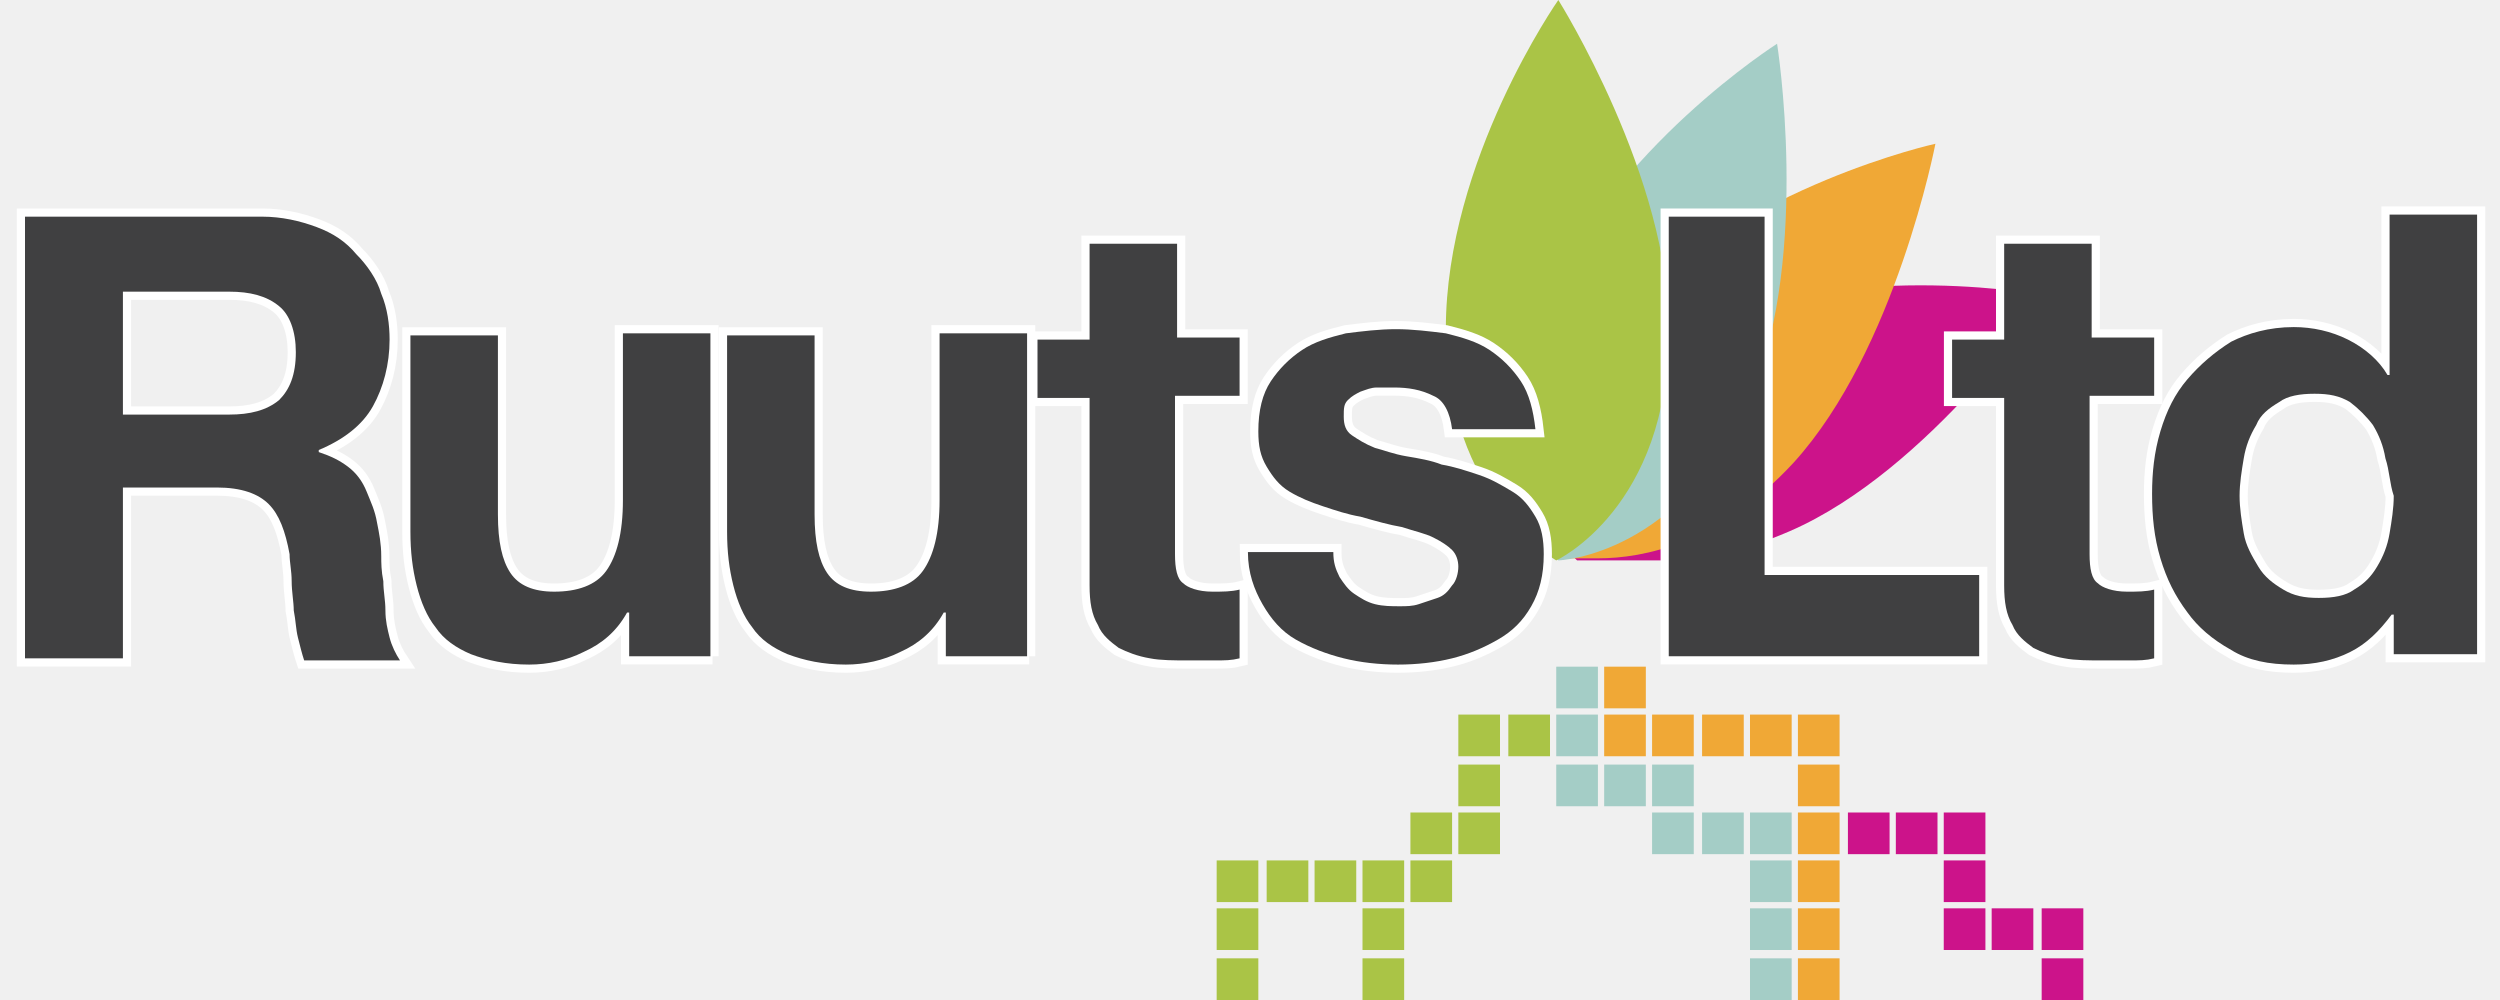
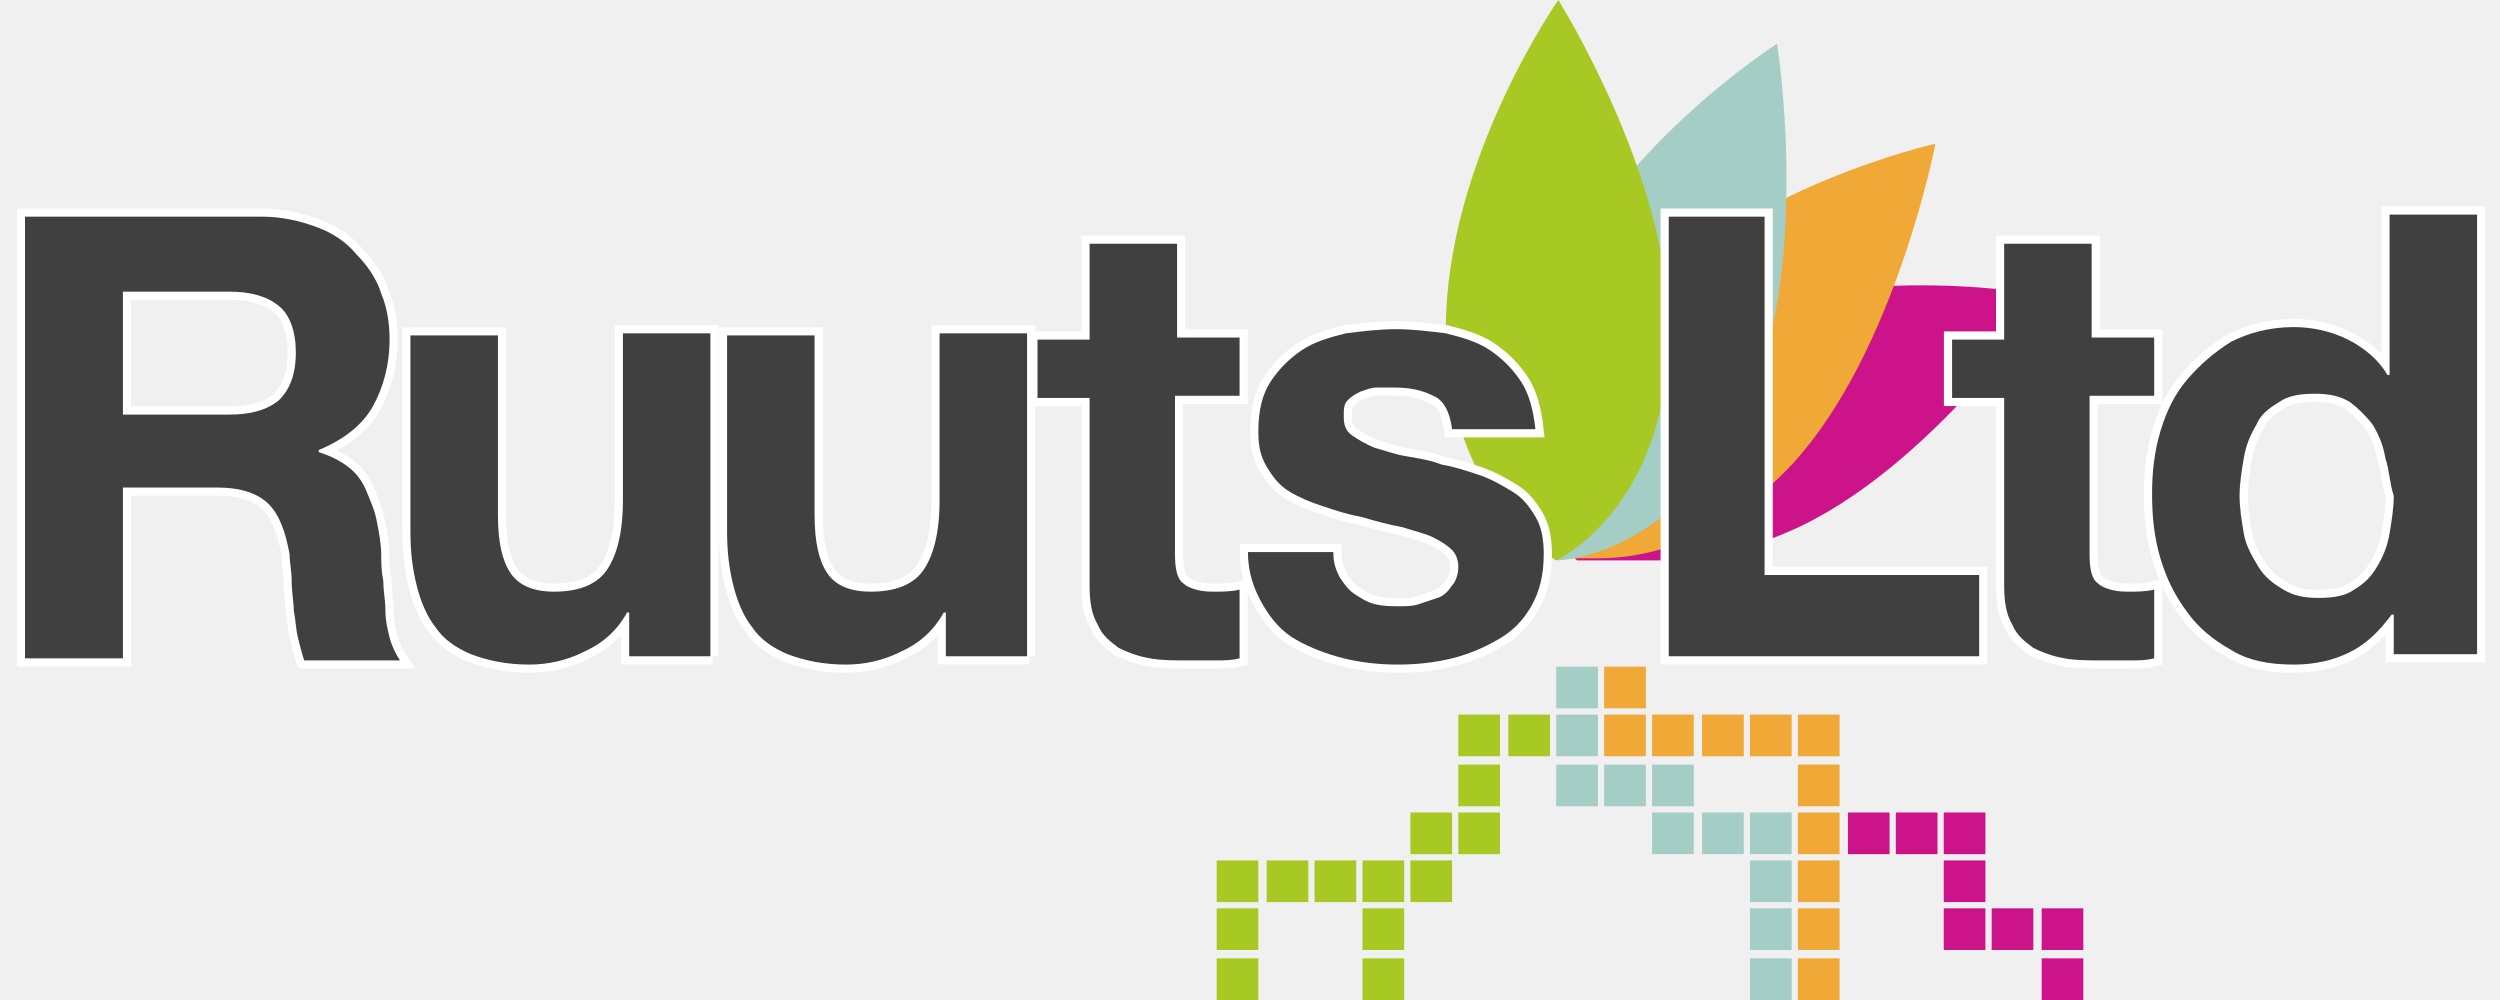
<svg xmlns="http://www.w3.org/2000/svg" version="1.1" id="Layer_1" x="0px" y="0px" viewBox="0 0 120 48" style="enable-background:new 0 0 120 48;" xml:space="preserve">
  <style type="text/css">
	.st0{fill:#CC138A;}
	.st1{fill:#F0A836;}
	.st2{fill:#A4CDC6;}
- 	.st3{fill:#AAC446;}
+ 	.st3{fill:#a8c924;}
	.st4{fill:#404041;}
	.st5{fill:none;stroke:#FFFFFF;stroke-width:0.784;}
</style>
  <g>
    <path class="st0" d="M73.7,24.9c0,0,0.6-6.1,8-9.3c7.4-3.2,16.6-1.4,16.6-1.4l-0.1,0c0,0,0,0,0,0l0.1,0c0,0-5.7,8.4-12.4,11.3   c-2.3,1-4.4,1.4-6.1,1.4c-4,0-4.1,0-4.1,0L73.7,24.9z" />
    <path class="st1" d="M92.9,6.9c0,0-1.9,9.9-6.8,15.3c-3.6,3.9-7.2,4.6-9.4,4.6c-1.3,0-2,0-2,0l-0.1-0.3c0,0-1.9-5.8,3.6-11.7   C83.8,8.9,92.9,6.9,92.9,6.9" />
    <path class="st2" d="M85.3,2.1c0,0-7.9,5-11.1,12.5c-3.2,7.5,0.6,12.3,0.6,12.3s6-0.2,9.3-8C86.9,12.1,85.3,2.1,85.3,2.1z" />
    <path class="st3" d="M74.8,0c0,0-5.4,7.7-5.4,15.8c0,8.1,5.3,11.1,5.3,11.1s5.4-2.5,5.4-11C80.2,8.6,74.8,0,74.8,0z" />
    <g>
      <g>
        <path class="st4" d="M1.2,10.4h11.4c0.9,0,1.8,0.2,2.6,0.5c0.8,0.3,1.4,0.7,1.9,1.3c0.5,0.5,1,1.2,1.2,1.9     c0.3,0.7,0.4,1.5,0.4,2.2c0,1.2-0.3,2.3-0.8,3.2c-0.5,0.9-1.4,1.6-2.6,2.1v0.1c0.6,0.2,1,0.4,1.4,0.7c0.4,0.3,0.7,0.7,0.9,1.2     c0.2,0.5,0.4,0.9,0.5,1.5c0.1,0.5,0.2,1,0.2,1.6c0,0.3,0,0.7,0.1,1.2c0,0.5,0.1,0.9,0.1,1.4c0,0.5,0.1,0.9,0.2,1.3     c0.1,0.4,0.3,0.8,0.5,1.1h-4.6c-0.1-0.3-0.2-0.7-0.3-1.1c-0.1-0.4-0.1-0.8-0.2-1.3c0-0.4-0.1-0.9-0.1-1.4c0-0.5-0.1-0.9-0.1-1.3     c-0.2-1.1-0.5-1.9-1-2.4c-0.5-0.5-1.3-0.8-2.5-0.8H5.9v8.2H1.2V10.4z M5.9,19.9H11c1,0,1.8-0.2,2.4-0.7c0.5-0.5,0.8-1.2,0.8-2.3     c0-1-0.3-1.8-0.8-2.2C12.8,14.2,12,14,11,14H5.9V19.9z" />
        <path class="st4" d="M34.2,31.5h-4v-2.1h-0.1c-0.5,0.9-1.2,1.5-2.1,1.9c-0.8,0.4-1.7,0.6-2.6,0.6c-1.1,0-2-0.2-2.8-0.5     c-0.7-0.3-1.3-0.7-1.7-1.3c-0.4-0.5-0.7-1.2-0.9-2c-0.2-0.8-0.3-1.6-0.3-2.6v-9.4h4.2v8.6c0,1.3,0.2,2.2,0.6,2.8     c0.4,0.6,1.1,0.9,2.1,0.9c1.1,0,2-0.3,2.5-1c0.5-0.7,0.8-1.8,0.8-3.4v-8h4.2V31.5z" />
        <path class="st4" d="M49.4,31.5h-4v-2.1h-0.1c-0.5,0.9-1.2,1.5-2.1,1.9c-0.8,0.4-1.7,0.6-2.6,0.6c-1.1,0-2-0.2-2.8-0.5     c-0.7-0.3-1.3-0.7-1.7-1.3c-0.4-0.5-0.7-1.2-0.9-2c-0.2-0.8-0.3-1.6-0.3-2.6v-9.4h4.2v8.6c0,1.3,0.2,2.2,0.6,2.8     c0.4,0.6,1.1,0.9,2.1,0.9c1.1,0,2-0.3,2.5-1c0.5-0.7,0.8-1.8,0.8-3.4v-8h4.2V31.5z" />
        <path class="st4" d="M56.4,16.2h3.1V19h-3.1v7.6c0,0.7,0.1,1.2,0.4,1.4c0.2,0.2,0.7,0.4,1.4,0.4c0.5,0,0.9,0,1.3-0.1v3.3     c-0.4,0.1-0.7,0.1-1.2,0.1c-0.4,0-0.9,0-1.3,0c-0.6,0-1.3,0-1.8-0.1c-0.6-0.1-1.1-0.3-1.5-0.5c-0.4-0.3-0.8-0.6-1-1.1     c-0.3-0.5-0.4-1.1-0.4-1.9v-9h-2.5v-2.8h2.5v-4.6h4.2V16.2z" />
        <path class="st4" d="M64,26.5c0,0.5,0.1,0.8,0.3,1.2c0.2,0.3,0.4,0.6,0.7,0.8c0.3,0.2,0.6,0.4,1,0.5c0.4,0.1,0.8,0.1,1.2,0.1     c0.3,0,0.6,0,0.9-0.1c0.3-0.1,0.6-0.2,0.9-0.3c0.3-0.1,0.5-0.3,0.7-0.6c0.2-0.2,0.3-0.6,0.3-0.9c0-0.3-0.1-0.6-0.3-0.8     c-0.2-0.2-0.5-0.4-0.9-0.6c-0.4-0.2-0.9-0.3-1.5-0.5c-0.6-0.1-1.3-0.3-2-0.5c-0.6-0.1-1.2-0.3-1.8-0.5c-0.6-0.2-1.1-0.4-1.6-0.7     c-0.5-0.3-0.8-0.7-1.1-1.2c-0.3-0.5-0.4-1-0.4-1.7c0-1,0.2-1.8,0.6-2.4c0.4-0.6,0.9-1.1,1.5-1.5c0.6-0.4,1.3-0.6,2.1-0.8     c0.8-0.1,1.6-0.2,2.4-0.2c0.8,0,1.6,0.1,2.4,0.2c0.8,0.2,1.5,0.4,2.1,0.8c0.6,0.4,1.1,0.9,1.5,1.5c0.4,0.6,0.6,1.4,0.7,2.3h-4     c-0.1-0.8-0.4-1.4-0.9-1.6c-0.6-0.3-1.2-0.4-1.9-0.4c-0.2,0-0.5,0-0.8,0c-0.3,0-0.5,0.1-0.8,0.2c-0.2,0.1-0.4,0.2-0.6,0.4     c-0.2,0.2-0.2,0.4-0.2,0.8c0,0.4,0.1,0.7,0.4,0.9c0.3,0.2,0.6,0.4,1.1,0.6c0.4,0.1,0.9,0.3,1.5,0.4c0.6,0.1,1.2,0.2,1.7,0.4     c0.6,0.1,1.2,0.3,1.8,0.5c0.6,0.2,1.1,0.5,1.6,0.8c0.5,0.3,0.8,0.7,1.1,1.2c0.3,0.5,0.4,1.1,0.4,1.8c0,1-0.2,1.8-0.6,2.5     c-0.4,0.7-0.9,1.2-1.6,1.6c-0.7,0.4-1.4,0.7-2.2,0.9c-0.8,0.2-1.7,0.3-2.6,0.3c-0.9,0-1.8-0.1-2.6-0.3c-0.8-0.2-1.6-0.5-2.3-0.9     c-0.7-0.4-1.2-1-1.6-1.7c-0.4-0.7-0.7-1.5-0.7-2.5H64z" />
        <path class="st4" d="M80.1,10.4h4.6v17.2H95v3.9H80.1V10.4z" />
        <path class="st4" d="M100.3,16.2h3.1V19h-3.1v7.6c0,0.7,0.1,1.2,0.4,1.4c0.2,0.2,0.7,0.4,1.4,0.4c0.5,0,0.9,0,1.3-0.1v3.3     c-0.4,0.1-0.7,0.1-1.2,0.1c-0.4,0-0.9,0-1.3,0c-0.6,0-1.3,0-1.8-0.1c-0.6-0.1-1.1-0.3-1.5-0.5c-0.4-0.3-0.8-0.6-1-1.1     c-0.3-0.5-0.4-1.1-0.4-1.9v-9h-2.5v-2.8h2.5v-4.6h4.2V16.2z" />
        <path class="st4" d="M114.8,29.5L114.8,29.5c-0.6,0.8-1.2,1.4-2,1.8c-0.8,0.4-1.7,0.6-2.7,0.6c-1.2,0-2.2-0.2-3-0.7     c-0.9-0.5-1.6-1.1-2.1-1.8c-0.6-0.8-1-1.6-1.3-2.6c-0.3-1-0.4-2-0.4-3.1c0-1,0.1-2,0.4-3c0.3-1,0.7-1.8,1.3-2.5     c0.6-0.7,1.3-1.3,2.1-1.8c0.8-0.4,1.8-0.7,3-0.7c0.9,0,1.8,0.2,2.6,0.6c0.8,0.4,1.5,1,1.9,1.7h0.1v-7.7h4.2v21.1h-4V29.5z      M114.5,22c-0.1-0.6-0.3-1.1-0.6-1.6c-0.3-0.4-0.7-0.8-1.1-1.1c-0.5-0.3-1-0.4-1.7-0.4c-0.7,0-1.3,0.1-1.7,0.4     c-0.5,0.3-0.9,0.6-1.1,1.1c-0.3,0.5-0.5,1-0.6,1.6c-0.1,0.6-0.2,1.2-0.2,1.8c0,0.6,0.1,1.2,0.2,1.8c0.1,0.6,0.4,1.1,0.7,1.6     c0.3,0.5,0.7,0.8,1.2,1.1c0.5,0.3,1,0.4,1.7,0.4c0.7,0,1.3-0.1,1.7-0.4c0.5-0.3,0.8-0.6,1.1-1.1c0.3-0.5,0.5-1,0.6-1.6     c0.1-0.6,0.2-1.2,0.2-1.8C114.7,23.2,114.7,22.6,114.5,22z" />
      </g>
      <g>
        <path class="st5" d="M1.2,10.4h11.4c0.9,0,1.8,0.2,2.6,0.5c0.8,0.3,1.4,0.7,1.9,1.3c0.5,0.5,1,1.2,1.2,1.9     c0.3,0.7,0.4,1.5,0.4,2.2c0,1.2-0.3,2.3-0.8,3.2c-0.5,0.9-1.4,1.6-2.6,2.1v0.1c0.6,0.2,1,0.4,1.4,0.7c0.4,0.3,0.7,0.7,0.9,1.2     c0.2,0.5,0.4,0.9,0.5,1.5c0.1,0.5,0.2,1,0.2,1.6c0,0.3,0,0.7,0.1,1.2c0,0.5,0.1,0.9,0.1,1.4c0,0.5,0.1,0.9,0.2,1.3     c0.1,0.4,0.3,0.8,0.5,1.1h-4.6c-0.1-0.3-0.2-0.7-0.3-1.1c-0.1-0.4-0.1-0.8-0.2-1.3c0-0.4-0.1-0.9-0.1-1.4c0-0.5-0.1-0.9-0.1-1.3     c-0.2-1.1-0.5-1.9-1-2.4c-0.5-0.5-1.3-0.8-2.5-0.8H5.9v8.2H1.2V10.4z M5.9,19.9H11c1,0,1.8-0.2,2.4-0.7c0.5-0.5,0.8-1.2,0.8-2.3     c0-1-0.3-1.8-0.8-2.2C12.8,14.2,12,14,11,14H5.9V19.9z" />
        <path class="st5" d="M34.2,31.5h-4v-2.1h-0.1c-0.5,0.9-1.2,1.5-2.1,1.9c-0.8,0.4-1.7,0.6-2.6,0.6c-1.1,0-2-0.2-2.8-0.5     c-0.7-0.3-1.3-0.7-1.7-1.3c-0.4-0.5-0.7-1.2-0.9-2c-0.2-0.8-0.3-1.6-0.3-2.6v-9.4h4.2v8.6c0,1.3,0.2,2.2,0.6,2.8     c0.4,0.6,1.1,0.9,2.1,0.9c1.1,0,2-0.3,2.5-1c0.5-0.7,0.8-1.8,0.8-3.4v-8h4.2V31.5z" />
        <path class="st5" d="M49.4,31.5h-4v-2.1h-0.1c-0.5,0.9-1.2,1.5-2.1,1.9c-0.8,0.4-1.7,0.6-2.6,0.6c-1.1,0-2-0.2-2.8-0.5     c-0.7-0.3-1.3-0.7-1.7-1.3c-0.4-0.5-0.7-1.2-0.9-2c-0.2-0.8-0.3-1.6-0.3-2.6v-9.4h4.2v8.6c0,1.3,0.2,2.2,0.6,2.8     c0.4,0.6,1.1,0.9,2.1,0.9c1.1,0,2-0.3,2.5-1c0.5-0.7,0.8-1.8,0.8-3.4v-8h4.2V31.5z" />
        <path class="st5" d="M56.4,16.2h3.1V19h-3.1v7.6c0,0.7,0.1,1.2,0.4,1.4c0.2,0.2,0.7,0.4,1.4,0.4c0.5,0,0.9,0,1.3-0.1v3.3     c-0.4,0.1-0.7,0.1-1.2,0.1c-0.4,0-0.9,0-1.3,0c-0.6,0-1.3,0-1.8-0.1c-0.6-0.1-1.1-0.3-1.5-0.5c-0.4-0.3-0.8-0.6-1-1.1     c-0.3-0.5-0.4-1.1-0.4-1.9v-9h-2.5v-2.8h2.5v-4.6h4.2V16.2z" />
        <path class="st5" d="M64,26.5c0,0.5,0.1,0.8,0.3,1.2c0.2,0.3,0.4,0.6,0.7,0.8c0.3,0.2,0.6,0.4,1,0.5c0.4,0.1,0.8,0.1,1.2,0.1     c0.3,0,0.6,0,0.9-0.1c0.3-0.1,0.6-0.2,0.9-0.3c0.3-0.1,0.5-0.3,0.7-0.6c0.2-0.2,0.3-0.6,0.3-0.9c0-0.3-0.1-0.6-0.3-0.8     c-0.2-0.2-0.5-0.4-0.9-0.6c-0.4-0.2-0.9-0.3-1.5-0.5c-0.6-0.1-1.3-0.3-2-0.5c-0.6-0.1-1.2-0.3-1.8-0.5c-0.6-0.2-1.1-0.4-1.6-0.7     c-0.5-0.3-0.8-0.7-1.1-1.2c-0.3-0.5-0.4-1-0.4-1.7c0-1,0.2-1.8,0.6-2.4c0.4-0.6,0.9-1.1,1.5-1.5c0.6-0.4,1.3-0.6,2.1-0.8     c0.8-0.1,1.6-0.2,2.4-0.2c0.8,0,1.6,0.1,2.4,0.2c0.8,0.2,1.5,0.4,2.1,0.8c0.6,0.4,1.1,0.9,1.5,1.5c0.4,0.6,0.6,1.4,0.7,2.3h-4     c-0.1-0.8-0.4-1.4-0.9-1.6c-0.6-0.3-1.2-0.4-1.9-0.4c-0.2,0-0.5,0-0.8,0c-0.3,0-0.5,0.1-0.8,0.2c-0.2,0.1-0.4,0.2-0.6,0.4     c-0.2,0.2-0.2,0.4-0.2,0.8c0,0.4,0.1,0.7,0.4,0.9c0.3,0.2,0.6,0.4,1.1,0.6c0.4,0.1,0.9,0.3,1.5,0.4c0.6,0.1,1.2,0.2,1.7,0.4     c0.6,0.1,1.2,0.3,1.8,0.5c0.6,0.2,1.1,0.5,1.6,0.8c0.5,0.3,0.8,0.7,1.1,1.2c0.3,0.5,0.4,1.1,0.4,1.8c0,1-0.2,1.8-0.6,2.5     c-0.4,0.7-0.9,1.2-1.6,1.6c-0.7,0.4-1.4,0.7-2.2,0.9c-0.8,0.2-1.7,0.3-2.6,0.3c-0.9,0-1.8-0.1-2.6-0.3c-0.8-0.2-1.6-0.5-2.3-0.9     c-0.7-0.4-1.2-1-1.6-1.7c-0.4-0.7-0.7-1.5-0.7-2.5H64z" />
        <path class="st5" d="M80.1,10.4h4.6v17.2H95v3.9H80.1V10.4z" />
        <path class="st5" d="M100.3,16.2h3.1V19h-3.1v7.6c0,0.7,0.1,1.2,0.4,1.4c0.2,0.2,0.7,0.4,1.4,0.4c0.5,0,0.9,0,1.3-0.1v3.3     c-0.4,0.1-0.7,0.1-1.2,0.1c-0.4,0-0.9,0-1.3,0c-0.6,0-1.3,0-1.8-0.1c-0.6-0.1-1.1-0.3-1.5-0.5c-0.4-0.3-0.8-0.6-1-1.1     c-0.3-0.5-0.4-1.1-0.4-1.9v-9h-2.5v-2.8h2.5v-4.6h4.2V16.2z" />
        <path class="st5" d="M114.8,29.5L114.8,29.5c-0.6,0.8-1.2,1.4-2,1.8c-0.8,0.4-1.7,0.6-2.7,0.6c-1.2,0-2.2-0.2-3-0.7     c-0.9-0.5-1.6-1.1-2.1-1.8c-0.6-0.8-1-1.6-1.3-2.6c-0.3-1-0.4-2-0.4-3.1c0-1,0.1-2,0.4-3c0.3-1,0.7-1.8,1.3-2.5     c0.6-0.7,1.3-1.3,2.1-1.8c0.8-0.4,1.8-0.7,3-0.7c0.9,0,1.8,0.2,2.6,0.6c0.8,0.4,1.5,1,1.9,1.7h0.1v-7.7h4.2v21.1h-4V29.5z      M114.5,22c-0.1-0.6-0.3-1.1-0.6-1.6c-0.3-0.4-0.7-0.8-1.1-1.1c-0.5-0.3-1-0.4-1.7-0.4c-0.7,0-1.3,0.1-1.7,0.4     c-0.5,0.3-0.9,0.6-1.1,1.1c-0.3,0.5-0.5,1-0.6,1.6c-0.1,0.6-0.2,1.2-0.2,1.8c0,0.6,0.1,1.2,0.2,1.8c0.1,0.6,0.4,1.1,0.7,1.6     c0.3,0.5,0.7,0.8,1.2,1.1c0.5,0.3,1,0.4,1.7,0.4c0.7,0,1.3-0.1,1.7-0.4c0.5-0.3,0.8-0.6,1.1-1.1c0.3-0.5,0.5-1,0.6-1.6     c0.1-0.6,0.2-1.2,0.2-1.8C114.7,23.2,114.7,22.6,114.5,22z" />
      </g>
      <g>
        <path class="st4" d="M1.2,10.4h11.4c0.9,0,1.8,0.2,2.6,0.5c0.8,0.3,1.4,0.7,1.9,1.3c0.5,0.5,1,1.2,1.2,1.9     c0.3,0.7,0.4,1.5,0.4,2.2c0,1.2-0.3,2.3-0.8,3.2c-0.5,0.9-1.4,1.6-2.6,2.1v0.1c0.6,0.2,1,0.4,1.4,0.7c0.4,0.3,0.7,0.7,0.9,1.2     c0.2,0.5,0.4,0.9,0.5,1.5c0.1,0.5,0.2,1,0.2,1.6c0,0.3,0,0.7,0.1,1.2c0,0.5,0.1,0.9,0.1,1.4c0,0.5,0.1,0.9,0.2,1.3     c0.1,0.4,0.3,0.8,0.5,1.1h-4.6c-0.1-0.3-0.2-0.7-0.3-1.1c-0.1-0.4-0.1-0.8-0.2-1.3c0-0.4-0.1-0.9-0.1-1.4c0-0.5-0.1-0.9-0.1-1.3     c-0.2-1.1-0.5-1.9-1-2.4c-0.5-0.5-1.3-0.8-2.5-0.8H5.9v8.2H1.2V10.4z M5.9,19.9H11c1,0,1.8-0.2,2.4-0.7c0.5-0.5,0.8-1.2,0.8-2.3     c0-1-0.3-1.8-0.8-2.2C12.8,14.2,12,14,11,14H5.9V19.9z" />
        <path class="st4" d="M34.2,31.5h-4v-2.1h-0.1c-0.5,0.9-1.2,1.5-2.1,1.9c-0.8,0.4-1.7,0.6-2.6,0.6c-1.1,0-2-0.2-2.8-0.5     c-0.7-0.3-1.3-0.7-1.7-1.3c-0.4-0.5-0.7-1.2-0.9-2c-0.2-0.8-0.3-1.6-0.3-2.6v-9.4h4.2v8.6c0,1.3,0.2,2.2,0.6,2.8     c0.4,0.6,1.1,0.9,2.1,0.9c1.1,0,2-0.3,2.5-1c0.5-0.7,0.8-1.8,0.8-3.4v-8h4.2V31.5z" />
        <path class="st4" d="M49.4,31.5h-4v-2.1h-0.1c-0.5,0.9-1.2,1.5-2.1,1.9c-0.8,0.4-1.7,0.6-2.6,0.6c-1.1,0-2-0.2-2.8-0.5     c-0.7-0.3-1.3-0.7-1.7-1.3c-0.4-0.5-0.7-1.2-0.9-2c-0.2-0.8-0.3-1.6-0.3-2.6v-9.4h4.2v8.6c0,1.3,0.2,2.2,0.6,2.8     c0.4,0.6,1.1,0.9,2.1,0.9c1.1,0,2-0.3,2.5-1c0.5-0.7,0.8-1.8,0.8-3.4v-8h4.2V31.5z" />
        <path class="st4" d="M56.4,16.2h3.1V19h-3.1v7.6c0,0.7,0.1,1.2,0.4,1.4c0.2,0.2,0.7,0.4,1.4,0.4c0.5,0,0.9,0,1.3-0.1v3.3     c-0.4,0.1-0.7,0.1-1.2,0.1c-0.4,0-0.9,0-1.3,0c-0.6,0-1.3,0-1.8-0.1c-0.6-0.1-1.1-0.3-1.5-0.5c-0.4-0.3-0.8-0.6-1-1.1     c-0.3-0.5-0.4-1.1-0.4-1.9v-9h-2.5v-2.8h2.5v-4.6h4.2V16.2z" />
        <path class="st4" d="M64,26.5c0,0.5,0.1,0.8,0.3,1.2c0.2,0.3,0.4,0.6,0.7,0.8c0.3,0.2,0.6,0.4,1,0.5c0.4,0.1,0.8,0.1,1.2,0.1     c0.3,0,0.6,0,0.9-0.1c0.3-0.1,0.6-0.2,0.9-0.3c0.3-0.1,0.5-0.3,0.7-0.6c0.2-0.2,0.3-0.6,0.3-0.9c0-0.3-0.1-0.6-0.3-0.8     c-0.2-0.2-0.5-0.4-0.9-0.6c-0.4-0.2-0.9-0.3-1.5-0.5c-0.6-0.1-1.3-0.3-2-0.5c-0.6-0.1-1.2-0.3-1.8-0.5c-0.6-0.2-1.1-0.4-1.6-0.7     c-0.5-0.3-0.8-0.7-1.1-1.2c-0.3-0.5-0.4-1-0.4-1.7c0-1,0.2-1.8,0.6-2.4c0.4-0.6,0.9-1.1,1.5-1.5c0.6-0.4,1.3-0.6,2.1-0.8     c0.8-0.1,1.6-0.2,2.4-0.2c0.8,0,1.6,0.1,2.4,0.2c0.8,0.2,1.5,0.4,2.1,0.8c0.6,0.4,1.1,0.9,1.5,1.5c0.4,0.6,0.6,1.4,0.7,2.3h-4     c-0.1-0.8-0.4-1.4-0.9-1.6c-0.6-0.3-1.2-0.4-1.9-0.4c-0.2,0-0.5,0-0.8,0c-0.3,0-0.5,0.1-0.8,0.2c-0.2,0.1-0.4,0.2-0.6,0.4     c-0.2,0.2-0.2,0.4-0.2,0.8c0,0.4,0.1,0.7,0.4,0.9c0.3,0.2,0.6,0.4,1.1,0.6c0.4,0.1,0.9,0.3,1.5,0.4c0.6,0.1,1.2,0.2,1.7,0.4     c0.6,0.1,1.2,0.3,1.8,0.5c0.6,0.2,1.1,0.5,1.6,0.8c0.5,0.3,0.8,0.7,1.1,1.2c0.3,0.5,0.4,1.1,0.4,1.8c0,1-0.2,1.8-0.6,2.5     c-0.4,0.7-0.9,1.2-1.6,1.6c-0.7,0.4-1.4,0.7-2.2,0.9c-0.8,0.2-1.7,0.3-2.6,0.3c-0.9,0-1.8-0.1-2.6-0.3c-0.8-0.2-1.6-0.5-2.3-0.9     c-0.7-0.4-1.2-1-1.6-1.7c-0.4-0.7-0.7-1.5-0.7-2.5H64z" />
        <path class="st4" d="M80.1,10.4h4.6v17.2H95v3.9H80.1V10.4z" />
        <path class="st4" d="M100.3,16.2h3.1V19h-3.1v7.6c0,0.7,0.1,1.2,0.4,1.4c0.2,0.2,0.7,0.4,1.4,0.4c0.5,0,0.9,0,1.3-0.1v3.3     c-0.4,0.1-0.7,0.1-1.2,0.1c-0.4,0-0.9,0-1.3,0c-0.6,0-1.3,0-1.8-0.1c-0.6-0.1-1.1-0.3-1.5-0.5c-0.4-0.3-0.8-0.6-1-1.1     c-0.3-0.5-0.4-1.1-0.4-1.9v-9h-2.5v-2.8h2.5v-4.6h4.2V16.2z" />
        <path class="st4" d="M114.8,29.5L114.8,29.5c-0.6,0.8-1.2,1.4-2,1.8c-0.8,0.4-1.7,0.6-2.7,0.6c-1.2,0-2.2-0.2-3-0.7     c-0.9-0.5-1.6-1.1-2.1-1.8c-0.6-0.8-1-1.6-1.3-2.6c-0.3-1-0.4-2-0.4-3.1c0-1,0.1-2,0.4-3c0.3-1,0.7-1.8,1.3-2.5     c0.6-0.7,1.3-1.3,2.1-1.8c0.8-0.4,1.8-0.7,3-0.7c0.9,0,1.8,0.2,2.6,0.6c0.8,0.4,1.5,1,1.9,1.7h0.1v-7.7h4.2v21.1h-4V29.5z      M114.5,22c-0.1-0.6-0.3-1.1-0.6-1.6c-0.3-0.4-0.7-0.8-1.1-1.1c-0.5-0.3-1-0.4-1.7-0.4c-0.7,0-1.3,0.1-1.7,0.4     c-0.5,0.3-0.9,0.6-1.1,1.1c-0.3,0.5-0.5,1-0.6,1.6c-0.1,0.6-0.2,1.2-0.2,1.8c0,0.6,0.1,1.2,0.2,1.8c0.1,0.6,0.4,1.1,0.7,1.6     c0.3,0.5,0.7,0.8,1.2,1.1c0.5,0.3,1,0.4,1.7,0.4c0.7,0,1.3-0.1,1.7-0.4c0.5-0.3,0.8-0.6,1.1-1.1c0.3-0.5,0.5-1,0.6-1.6     c0.1-0.6,0.2-1.2,0.2-1.8C114.7,23.2,114.7,22.6,114.5,22z" />
      </g>
    </g>
    <rect x="77" y="36.7" class="st2" width="2" height="2" />
    <rect x="65.4" y="41.3" class="st3" width="2" height="2" />
    <rect x="70" y="39" class="st3" width="2" height="2" />
    <rect x="79.3" y="39" class="st2" width="2" height="2" />
    <rect x="67.7" y="39" class="st3" width="2" height="2" />
    <rect x="81.7" y="39" class="st2" width="2" height="2" />
    <rect x="84" y="39" class="st2" width="2" height="2" />
    <rect x="84" y="41.3" class="st2" width="2" height="2" />
    <rect x="70" y="34.3" class="st3" width="2" height="2" />
    <rect x="67.7" y="41.3" class="st3" width="2" height="2" />
    <rect x="74.7" y="36.7" class="st2" width="2" height="2" />
    <rect x="70" y="36.7" class="st3" width="2" height="2" />
    <rect x="79.3" y="36.7" class="st2" width="2" height="2" />
    <rect x="74.7" y="34.3" class="st2" width="2" height="2" />
    <rect x="84" y="34.3" class="st1" width="2" height="2" />
    <rect x="86.3" y="41.3" class="st1" width="2" height="2" />
    <rect x="86.3" y="43.6" class="st1" width="2" height="2" />
    <rect x="93.3" y="43.6" class="st0" width="2" height="2" />
    <rect x="86.3" y="46" class="st1" width="2" height="2" />
    <rect x="86.3" y="36.7" class="st1" width="2" height="2" />
    <rect x="86.3" y="39" class="st1" width="2" height="2" />
    <rect x="86.3" y="34.3" class="st1" width="2" height="2" />
    <rect x="93.3" y="41.3" class="st0" width="2" height="2" />
    <rect x="95.6" y="43.6" class="st0" width="2" height="2" />
    <rect x="63.1" y="41.3" class="st3" width="2" height="2" />
    <rect x="72.4" y="34.3" class="st3" width="2" height="2" />
    <rect x="98" y="43.6" class="st0" width="2" height="2" />
    <rect x="98" y="46" class="st0" width="2" height="2" />
    <rect x="93.3" y="39" class="st0" width="2" height="2" />
    <rect x="88.7" y="39" class="st0" width="2" height="2" />
    <rect x="91" y="39" class="st0" width="2" height="2" />
    <rect x="81.7" y="34.3" class="st1" width="2" height="2" />
    <rect x="79.3" y="34.3" class="st1" width="2" height="2" />
    <rect x="77" y="34.3" class="st1" width="2" height="2" />
    <rect x="77" y="32" class="st1" width="2" height="2" />
    <rect x="74.7" y="32" class="st2" width="2" height="2" />
    <rect x="84" y="43.6" class="st2" width="2" height="2" />
    <rect x="84" y="46" class="st2" width="2" height="2" />
    <rect x="58.4" y="41.3" class="st3" width="2" height="2" />
    <rect x="65.4" y="46" class="st3" width="2" height="2" />
    <rect x="65.4" y="43.6" class="st3" width="2" height="2" />
    <rect x="58.4" y="46" class="st3" width="2" height="2" />
    <rect x="58.4" y="43.6" class="st3" width="2" height="2" />
    <rect x="60.8" y="41.3" class="st3" width="2" height="2" />
  </g>
</svg>
